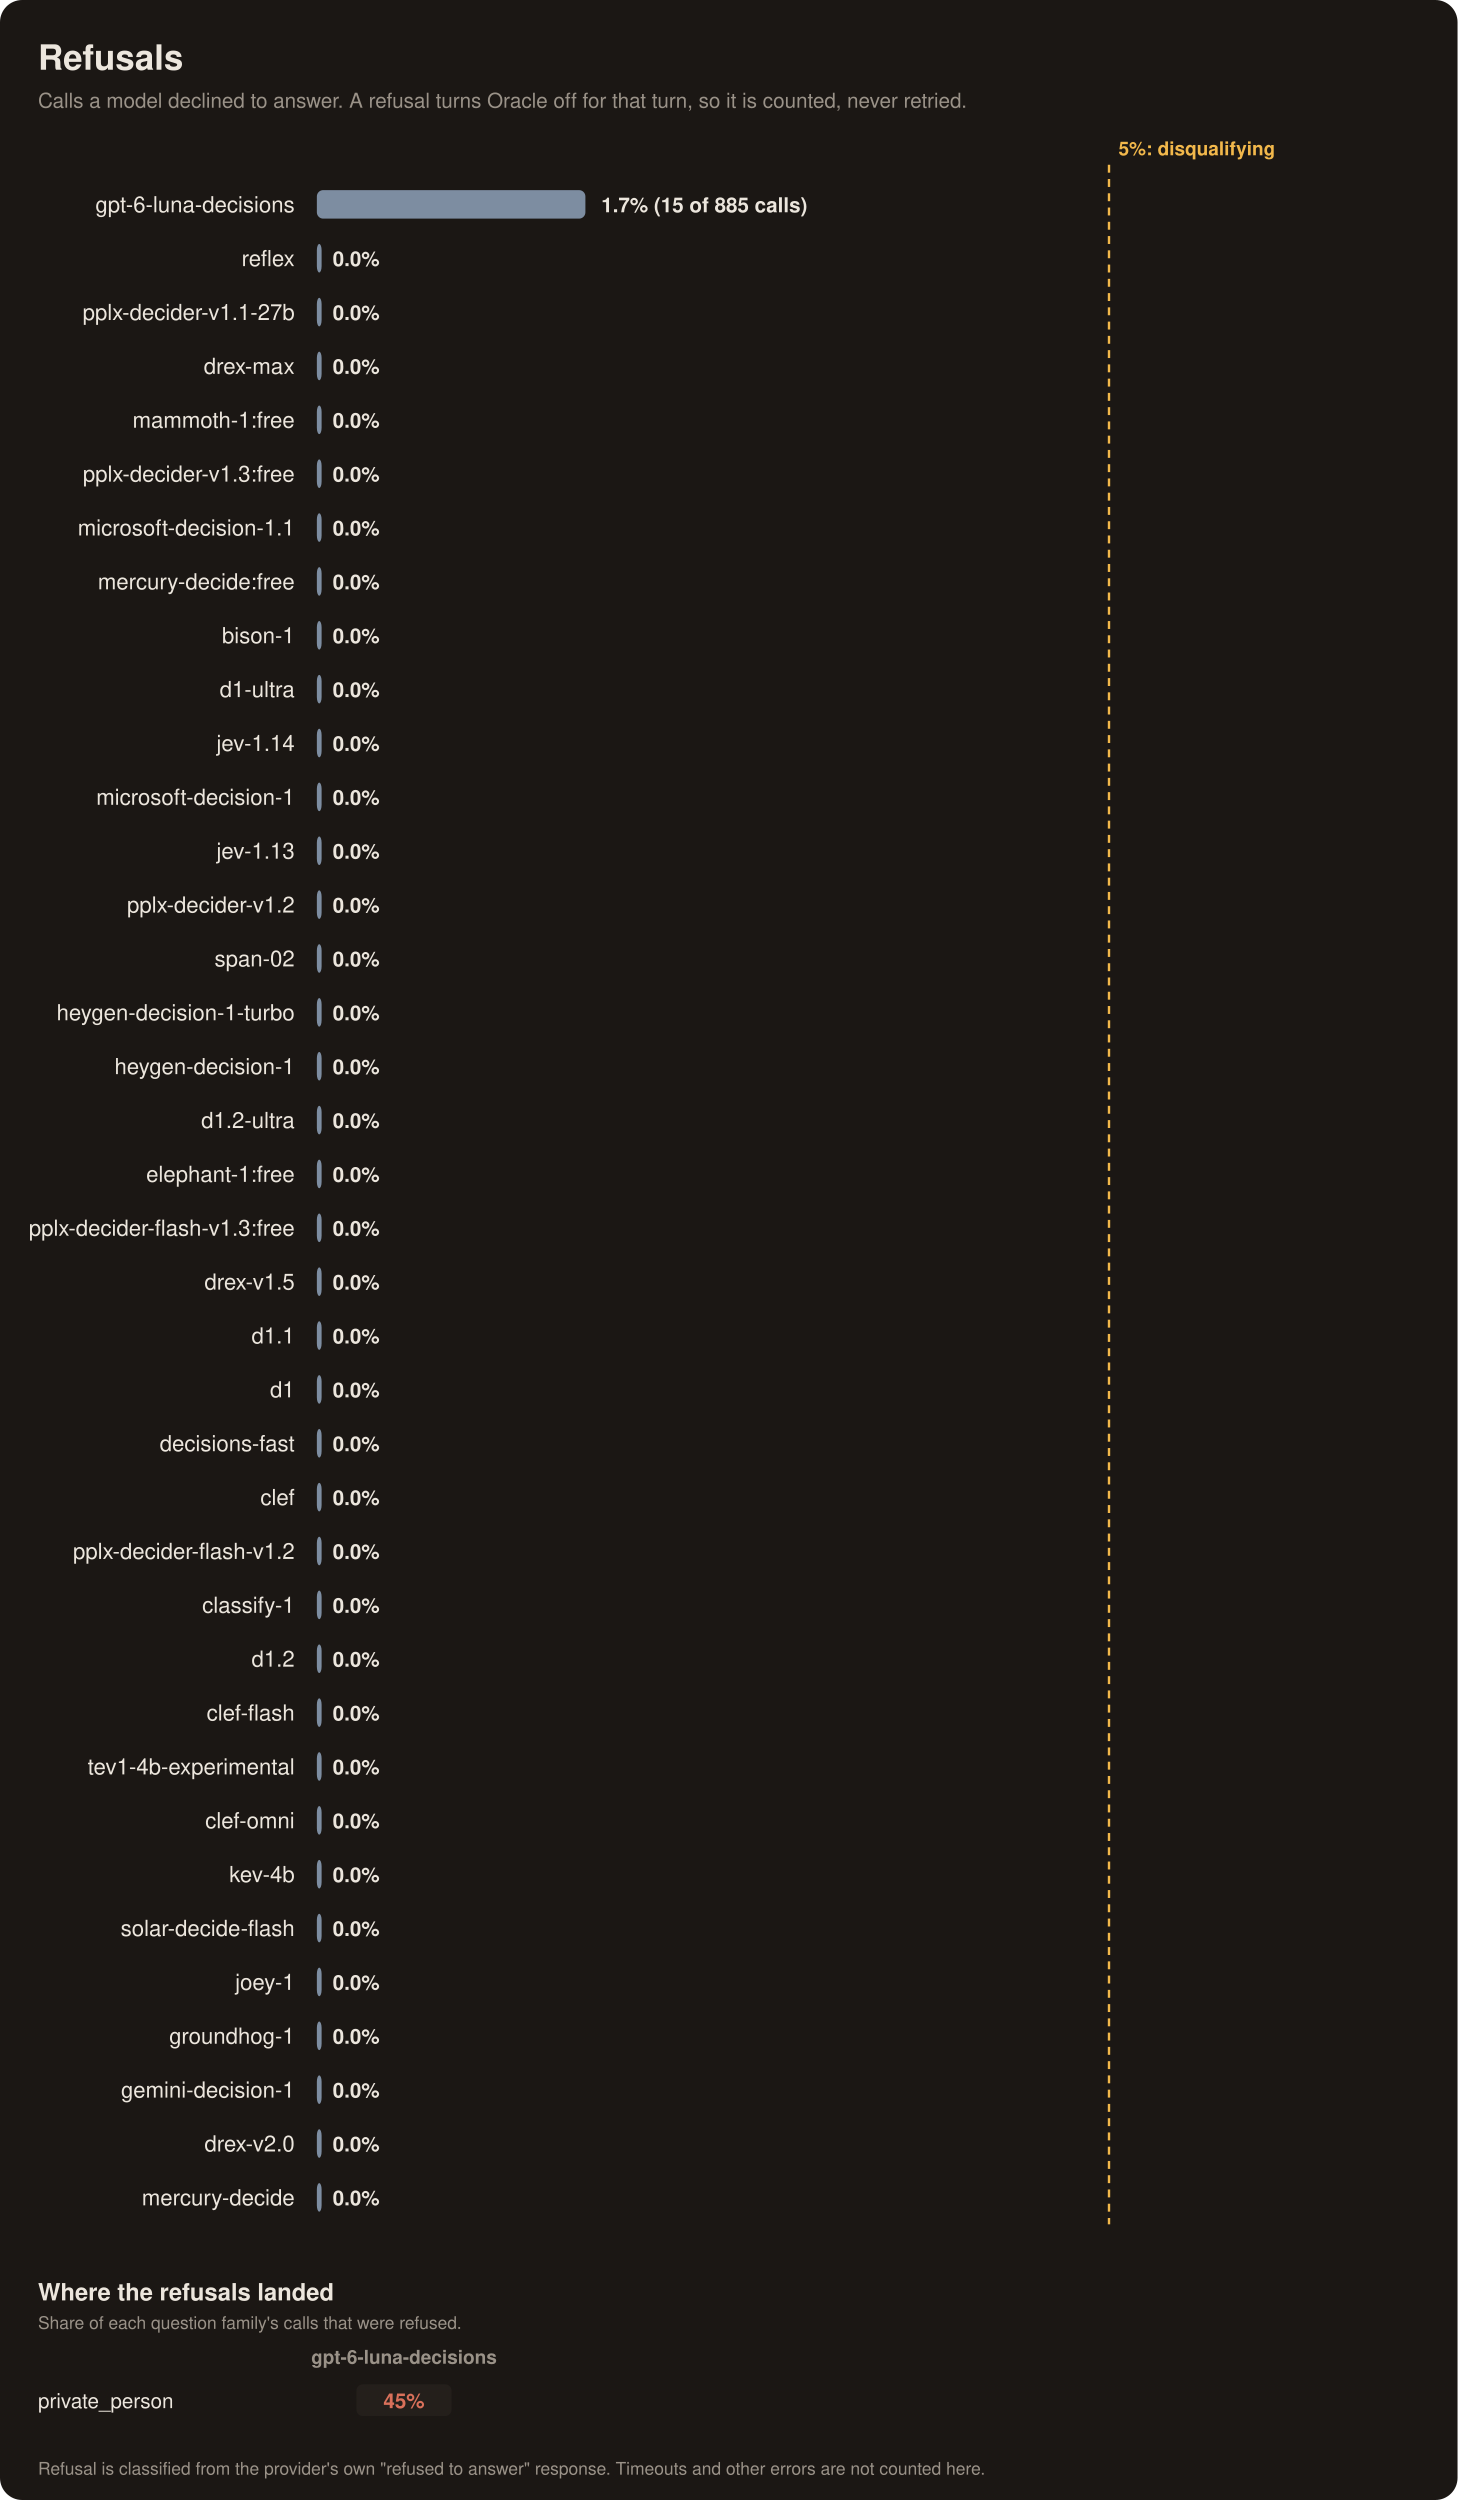
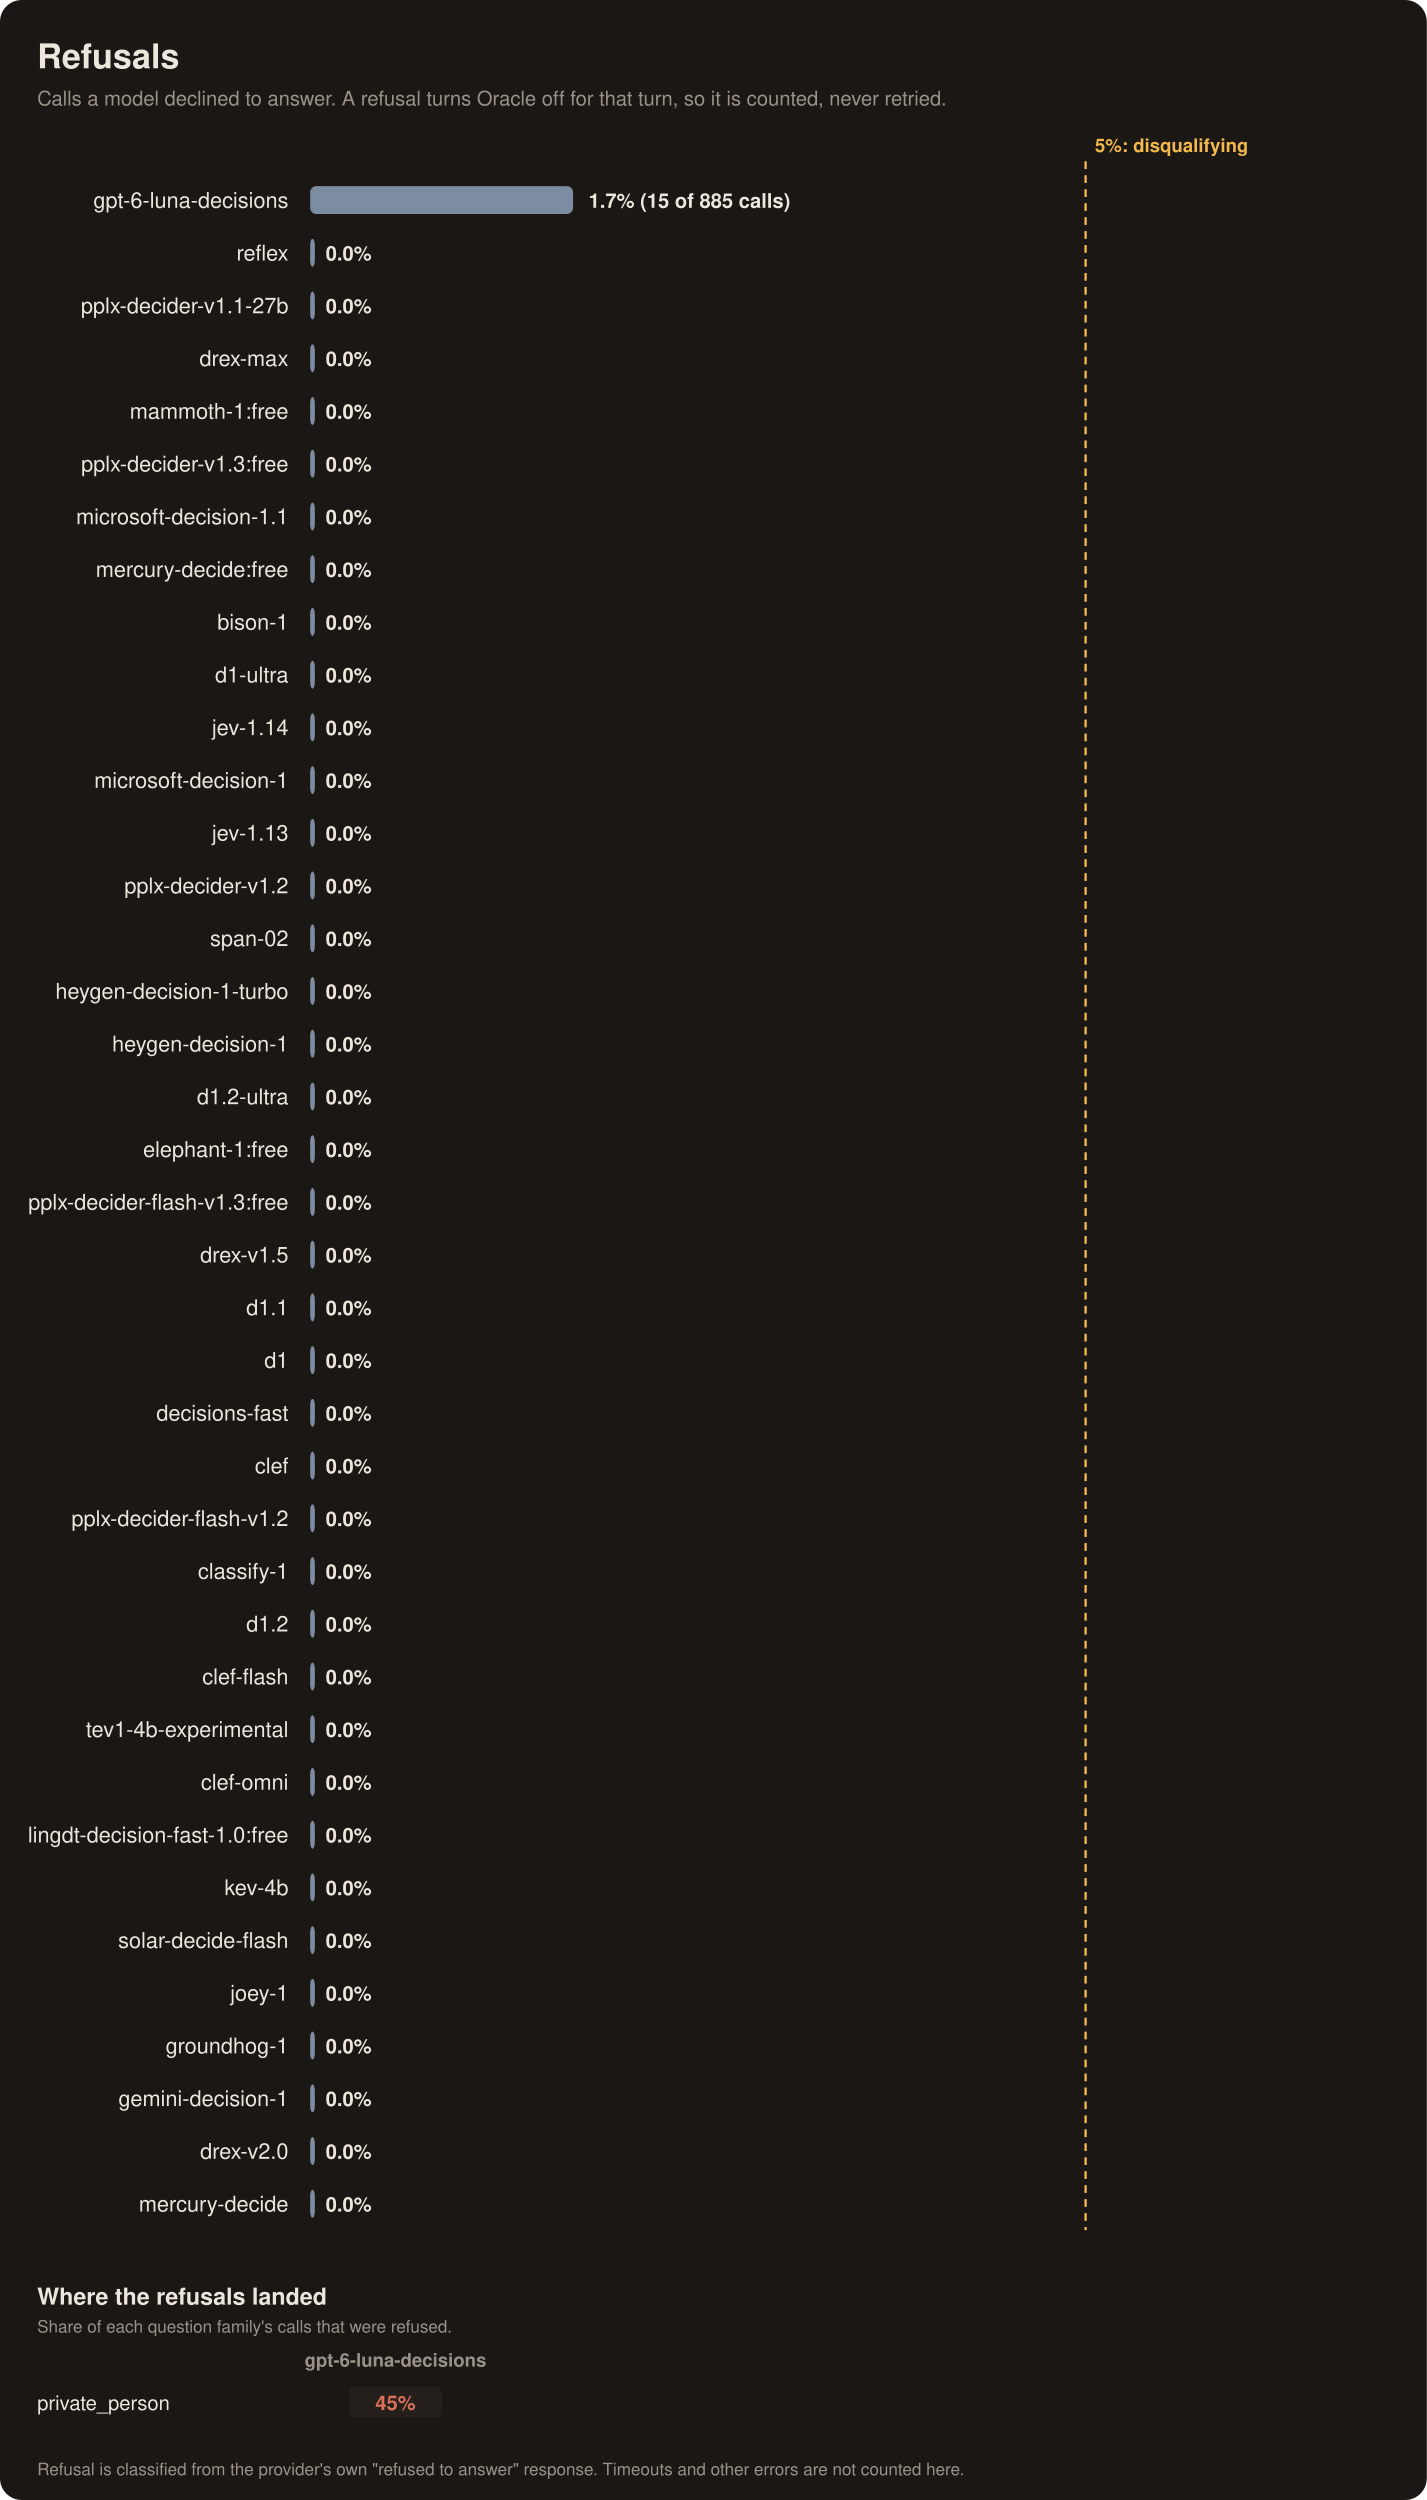
- <svg xmlns="http://www.w3.org/2000/svg" viewBox="0 0 920 1578" width="920" role="img" aria-label="Refusals" font-family="-apple-system,BlinkMacSystemFont,'Segoe UI',Helvetica,Arial,sans-serif">
-   <rect width="920" height="1578" rx="14" fill="#1b1714" />
+ <svg xmlns="http://www.w3.org/2000/svg" viewBox="0 0 920 1612" width="920" role="img" aria-label="Refusals" font-family="-apple-system,BlinkMacSystemFont,'Segoe UI',Helvetica,Arial,sans-serif">
+   <rect width="920" height="1612" rx="14" fill="#1b1714" />
  <text x="24.0" y="44.0" font-size="22" font-weight="700" fill="#ece6dd" text-anchor="start">Refusals</text>
  <text x="24.0" y="68.0" font-size="13" font-weight="400" fill="#9a9288" text-anchor="start">Calls a model declined to answer. A refusal turns Oracle off for that turn, so it is counted, never retried.</text>
-   <line x1="700.0" y1="104.0" x2="700.0" y2="1404.0" stroke="#f2b84b" stroke-width="1.5" stroke-dasharray="5 4" />
+   <line x1="700.0" y1="104.0" x2="700.0" y2="1438.0" stroke="#f2b84b" stroke-width="1.5" stroke-dasharray="5 4" />
  <text x="706.0" y="98.0" font-size="12" font-weight="600" fill="#f2b84b" text-anchor="start">5%: disqualifying</text>
  <text x="186.0" y="134.0" font-size="14" font-weight="500" fill="#ece6dd" text-anchor="end">gpt-6-luna-decisions</text>
  <rect x="200.0" y="120.0" width="169.5" height="18.0" rx="4.0" fill="#7d8da1" />
  <text x="379.5" y="134.0" font-size="13" font-weight="600" fill="#ece6dd" text-anchor="start">1.7%  (15 of 885 calls)</text>
  <text x="186.0" y="168.0" font-size="14" font-weight="500" fill="#ece6dd" text-anchor="end">reflex</text>
  <rect x="200.0" y="154.0" width="3.0" height="18.0" rx="4.0" fill="#7d8da1" />
  <text x="210.0" y="168.0" font-size="13" font-weight="600" fill="#ece6dd" text-anchor="start">0.0%</text>
  <text x="186.0" y="202.0" font-size="14" font-weight="500" fill="#ece6dd" text-anchor="end">pplx-decider-v1.1-27b</text>
  <rect x="200.0" y="188.0" width="3.0" height="18.0" rx="4.0" fill="#7d8da1" />
  <text x="210.0" y="202.0" font-size="13" font-weight="600" fill="#ece6dd" text-anchor="start">0.0%</text>
  <text x="186.0" y="236.0" font-size="14" font-weight="500" fill="#ece6dd" text-anchor="end">drex-max</text>
  <rect x="200.0" y="222.0" width="3.0" height="18.0" rx="4.0" fill="#7d8da1" />
  <text x="210.0" y="236.0" font-size="13" font-weight="600" fill="#ece6dd" text-anchor="start">0.0%</text>
  <text x="186.0" y="270.0" font-size="14" font-weight="500" fill="#ece6dd" text-anchor="end">mammoth-1:free</text>
  <rect x="200.0" y="256.0" width="3.0" height="18.0" rx="4.0" fill="#7d8da1" />
  <text x="210.0" y="270.0" font-size="13" font-weight="600" fill="#ece6dd" text-anchor="start">0.0%</text>
  <text x="186.0" y="304.0" font-size="14" font-weight="500" fill="#ece6dd" text-anchor="end">pplx-decider-v1.3:free</text>
  <rect x="200.0" y="290.0" width="3.0" height="18.0" rx="4.0" fill="#7d8da1" />
  <text x="210.0" y="304.0" font-size="13" font-weight="600" fill="#ece6dd" text-anchor="start">0.0%</text>
  <text x="186.0" y="338.0" font-size="14" font-weight="500" fill="#ece6dd" text-anchor="end">microsoft-decision-1.1</text>
  <rect x="200.0" y="324.0" width="3.0" height="18.0" rx="4.0" fill="#7d8da1" />
  <text x="210.0" y="338.0" font-size="13" font-weight="600" fill="#ece6dd" text-anchor="start">0.0%</text>
  <text x="186.0" y="372.0" font-size="14" font-weight="500" fill="#ece6dd" text-anchor="end">mercury-decide:free</text>
  <rect x="200.0" y="358.0" width="3.0" height="18.0" rx="4.0" fill="#7d8da1" />
  <text x="210.0" y="372.0" font-size="13" font-weight="600" fill="#ece6dd" text-anchor="start">0.0%</text>
  <text x="186.0" y="406.0" font-size="14" font-weight="500" fill="#ece6dd" text-anchor="end">bison-1</text>
  <rect x="200.0" y="392.0" width="3.0" height="18.0" rx="4.0" fill="#7d8da1" />
  <text x="210.0" y="406.0" font-size="13" font-weight="600" fill="#ece6dd" text-anchor="start">0.0%</text>
  <text x="186.0" y="440.0" font-size="14" font-weight="500" fill="#ece6dd" text-anchor="end">d1-ultra</text>
  <rect x="200.0" y="426.0" width="3.0" height="18.0" rx="4.0" fill="#7d8da1" />
  <text x="210.0" y="440.0" font-size="13" font-weight="600" fill="#ece6dd" text-anchor="start">0.0%</text>
  <text x="186.0" y="474.0" font-size="14" font-weight="500" fill="#ece6dd" text-anchor="end">jev-1.14</text>
  <rect x="200.0" y="460.0" width="3.0" height="18.0" rx="4.0" fill="#7d8da1" />
  <text x="210.0" y="474.0" font-size="13" font-weight="600" fill="#ece6dd" text-anchor="start">0.0%</text>
  <text x="186.0" y="508.0" font-size="14" font-weight="500" fill="#ece6dd" text-anchor="end">microsoft-decision-1</text>
  <rect x="200.0" y="494.0" width="3.0" height="18.0" rx="4.0" fill="#7d8da1" />
  <text x="210.0" y="508.0" font-size="13" font-weight="600" fill="#ece6dd" text-anchor="start">0.0%</text>
  <text x="186.0" y="542.0" font-size="14" font-weight="500" fill="#ece6dd" text-anchor="end">jev-1.13</text>
  <rect x="200.0" y="528.0" width="3.0" height="18.0" rx="4.0" fill="#7d8da1" />
  <text x="210.0" y="542.0" font-size="13" font-weight="600" fill="#ece6dd" text-anchor="start">0.0%</text>
  <text x="186.0" y="576.0" font-size="14" font-weight="500" fill="#ece6dd" text-anchor="end">pplx-decider-v1.2</text>
  <rect x="200.0" y="562.0" width="3.0" height="18.0" rx="4.0" fill="#7d8da1" />
  <text x="210.0" y="576.0" font-size="13" font-weight="600" fill="#ece6dd" text-anchor="start">0.0%</text>
  <text x="186.0" y="610.0" font-size="14" font-weight="500" fill="#ece6dd" text-anchor="end">span-02</text>
  <rect x="200.0" y="596.0" width="3.0" height="18.0" rx="4.0" fill="#7d8da1" />
  <text x="210.0" y="610.0" font-size="13" font-weight="600" fill="#ece6dd" text-anchor="start">0.0%</text>
  <text x="186.0" y="644.0" font-size="14" font-weight="500" fill="#ece6dd" text-anchor="end">heygen-decision-1-turbo</text>
  <rect x="200.0" y="630.0" width="3.0" height="18.0" rx="4.0" fill="#7d8da1" />
  <text x="210.0" y="644.0" font-size="13" font-weight="600" fill="#ece6dd" text-anchor="start">0.0%</text>
  <text x="186.0" y="678.0" font-size="14" font-weight="500" fill="#ece6dd" text-anchor="end">heygen-decision-1</text>
  <rect x="200.0" y="664.0" width="3.0" height="18.0" rx="4.0" fill="#7d8da1" />
  <text x="210.0" y="678.0" font-size="13" font-weight="600" fill="#ece6dd" text-anchor="start">0.0%</text>
  <text x="186.0" y="712.0" font-size="14" font-weight="500" fill="#ece6dd" text-anchor="end">d1.2-ultra</text>
  <rect x="200.0" y="698.0" width="3.0" height="18.0" rx="4.0" fill="#7d8da1" />
  <text x="210.0" y="712.0" font-size="13" font-weight="600" fill="#ece6dd" text-anchor="start">0.0%</text>
  <text x="186.0" y="746.0" font-size="14" font-weight="500" fill="#ece6dd" text-anchor="end">elephant-1:free</text>
  <rect x="200.0" y="732.0" width="3.0" height="18.0" rx="4.0" fill="#7d8da1" />
  <text x="210.0" y="746.0" font-size="13" font-weight="600" fill="#ece6dd" text-anchor="start">0.0%</text>
  <text x="186.0" y="780.0" font-size="14" font-weight="500" fill="#ece6dd" text-anchor="end">pplx-decider-flash-v1.3:free</text>
  <rect x="200.0" y="766.0" width="3.0" height="18.0" rx="4.0" fill="#7d8da1" />
  <text x="210.0" y="780.0" font-size="13" font-weight="600" fill="#ece6dd" text-anchor="start">0.0%</text>
  <text x="186.0" y="814.0" font-size="14" font-weight="500" fill="#ece6dd" text-anchor="end">drex-v1.5</text>
  <rect x="200.0" y="800.0" width="3.0" height="18.0" rx="4.0" fill="#7d8da1" />
  <text x="210.0" y="814.0" font-size="13" font-weight="600" fill="#ece6dd" text-anchor="start">0.0%</text>
  <text x="186.0" y="848.0" font-size="14" font-weight="500" fill="#ece6dd" text-anchor="end">d1.1</text>
  <rect x="200.0" y="834.0" width="3.0" height="18.0" rx="4.0" fill="#7d8da1" />
  <text x="210.0" y="848.0" font-size="13" font-weight="600" fill="#ece6dd" text-anchor="start">0.0%</text>
  <text x="186.0" y="882.0" font-size="14" font-weight="500" fill="#ece6dd" text-anchor="end">d1</text>
  <rect x="200.0" y="868.0" width="3.0" height="18.0" rx="4.0" fill="#7d8da1" />
  <text x="210.0" y="882.0" font-size="13" font-weight="600" fill="#ece6dd" text-anchor="start">0.0%</text>
  <text x="186.0" y="916.0" font-size="14" font-weight="500" fill="#ece6dd" text-anchor="end">decisions-fast</text>
  <rect x="200.0" y="902.0" width="3.0" height="18.0" rx="4.0" fill="#7d8da1" />
  <text x="210.0" y="916.0" font-size="13" font-weight="600" fill="#ece6dd" text-anchor="start">0.0%</text>
  <text x="186.0" y="950.0" font-size="14" font-weight="500" fill="#ece6dd" text-anchor="end">clef</text>
  <rect x="200.0" y="936.0" width="3.0" height="18.0" rx="4.0" fill="#7d8da1" />
  <text x="210.0" y="950.0" font-size="13" font-weight="600" fill="#ece6dd" text-anchor="start">0.0%</text>
  <text x="186.0" y="984.0" font-size="14" font-weight="500" fill="#ece6dd" text-anchor="end">pplx-decider-flash-v1.2</text>
  <rect x="200.0" y="970.0" width="3.0" height="18.0" rx="4.0" fill="#7d8da1" />
  <text x="210.0" y="984.0" font-size="13" font-weight="600" fill="#ece6dd" text-anchor="start">0.0%</text>
  <text x="186.0" y="1018.0" font-size="14" font-weight="500" fill="#ece6dd" text-anchor="end">classify-1</text>
  <rect x="200.0" y="1004.0" width="3.0" height="18.0" rx="4.0" fill="#7d8da1" />
  <text x="210.0" y="1018.0" font-size="13" font-weight="600" fill="#ece6dd" text-anchor="start">0.0%</text>
  <text x="186.0" y="1052.0" font-size="14" font-weight="500" fill="#ece6dd" text-anchor="end">d1.2</text>
  <rect x="200.0" y="1038.0" width="3.0" height="18.0" rx="4.0" fill="#7d8da1" />
  <text x="210.0" y="1052.0" font-size="13" font-weight="600" fill="#ece6dd" text-anchor="start">0.0%</text>
  <text x="186.0" y="1086.0" font-size="14" font-weight="500" fill="#ece6dd" text-anchor="end">clef-flash</text>
  <rect x="200.0" y="1072.0" width="3.0" height="18.0" rx="4.0" fill="#7d8da1" />
  <text x="210.0" y="1086.0" font-size="13" font-weight="600" fill="#ece6dd" text-anchor="start">0.0%</text>
  <text x="186.0" y="1120.0" font-size="14" font-weight="500" fill="#ece6dd" text-anchor="end">tev1-4b-experimental</text>
  <rect x="200.0" y="1106.0" width="3.0" height="18.0" rx="4.0" fill="#7d8da1" />
  <text x="210.0" y="1120.0" font-size="13" font-weight="600" fill="#ece6dd" text-anchor="start">0.0%</text>
  <text x="186.0" y="1154.0" font-size="14" font-weight="500" fill="#ece6dd" text-anchor="end">clef-omni</text>
  <rect x="200.0" y="1140.0" width="3.0" height="18.0" rx="4.0" fill="#7d8da1" />
  <text x="210.0" y="1154.0" font-size="13" font-weight="600" fill="#ece6dd" text-anchor="start">0.0%</text>
-   <text x="186.0" y="1188.0" font-size="14" font-weight="500" fill="#ece6dd" text-anchor="end">kev-4b</text>
+   <text x="186.0" y="1188.0" font-size="14" font-weight="500" fill="#ece6dd" text-anchor="end">lingdt-decision-fast-1.0:free</text>
  <rect x="200.0" y="1174.0" width="3.0" height="18.0" rx="4.0" fill="#7d8da1" />
  <text x="210.0" y="1188.0" font-size="13" font-weight="600" fill="#ece6dd" text-anchor="start">0.0%</text>
-   <text x="186.0" y="1222.0" font-size="14" font-weight="500" fill="#ece6dd" text-anchor="end">solar-decide-flash</text>
+   <text x="186.0" y="1222.0" font-size="14" font-weight="500" fill="#ece6dd" text-anchor="end">kev-4b</text>
  <rect x="200.0" y="1208.0" width="3.0" height="18.0" rx="4.0" fill="#7d8da1" />
  <text x="210.0" y="1222.0" font-size="13" font-weight="600" fill="#ece6dd" text-anchor="start">0.0%</text>
-   <text x="186.0" y="1256.0" font-size="14" font-weight="500" fill="#ece6dd" text-anchor="end">joey-1</text>
+   <text x="186.0" y="1256.0" font-size="14" font-weight="500" fill="#ece6dd" text-anchor="end">solar-decide-flash</text>
  <rect x="200.0" y="1242.0" width="3.0" height="18.0" rx="4.0" fill="#7d8da1" />
  <text x="210.0" y="1256.0" font-size="13" font-weight="600" fill="#ece6dd" text-anchor="start">0.0%</text>
-   <text x="186.0" y="1290.0" font-size="14" font-weight="500" fill="#ece6dd" text-anchor="end">groundhog-1</text>
+   <text x="186.0" y="1290.0" font-size="14" font-weight="500" fill="#ece6dd" text-anchor="end">joey-1</text>
  <rect x="200.0" y="1276.0" width="3.0" height="18.0" rx="4.0" fill="#7d8da1" />
  <text x="210.0" y="1290.0" font-size="13" font-weight="600" fill="#ece6dd" text-anchor="start">0.0%</text>
-   <text x="186.0" y="1324.0" font-size="14" font-weight="500" fill="#ece6dd" text-anchor="end">gemini-decision-1</text>
+   <text x="186.0" y="1324.0" font-size="14" font-weight="500" fill="#ece6dd" text-anchor="end">groundhog-1</text>
  <rect x="200.0" y="1310.0" width="3.0" height="18.0" rx="4.0" fill="#7d8da1" />
  <text x="210.0" y="1324.0" font-size="13" font-weight="600" fill="#ece6dd" text-anchor="start">0.0%</text>
-   <text x="186.0" y="1358.0" font-size="14" font-weight="500" fill="#ece6dd" text-anchor="end">drex-v2.0</text>
+   <text x="186.0" y="1358.0" font-size="14" font-weight="500" fill="#ece6dd" text-anchor="end">gemini-decision-1</text>
  <rect x="200.0" y="1344.0" width="3.0" height="18.0" rx="4.0" fill="#7d8da1" />
  <text x="210.0" y="1358.0" font-size="13" font-weight="600" fill="#ece6dd" text-anchor="start">0.0%</text>
-   <text x="186.0" y="1392.0" font-size="14" font-weight="500" fill="#ece6dd" text-anchor="end">mercury-decide</text>
+   <text x="186.0" y="1392.0" font-size="14" font-weight="500" fill="#ece6dd" text-anchor="end">drex-v2.0</text>
  <rect x="200.0" y="1378.0" width="3.0" height="18.0" rx="4.0" fill="#7d8da1" />
  <text x="210.0" y="1392.0" font-size="13" font-weight="600" fill="#ece6dd" text-anchor="start">0.0%</text>
-   <text x="24.0" y="1452.0" font-size="15" font-weight="700" fill="#ece6dd" text-anchor="start">Where the refusals landed</text>
-   <text x="24.0" y="1470.0" font-size="11" font-weight="400" fill="#9a9288" text-anchor="start">Share of each question family's calls that were refused.</text>
-   <text x="255.0" y="1492.0" font-size="12" font-weight="600" fill="#9a9288" text-anchor="middle">gpt-6-luna-decisions</text>
-   <text x="24.0" y="1520.0" font-size="13" font-weight="500" fill="#ece6dd" text-anchor="start">private_person</text>
-   <rect x="225.0" y="1505.0" width="60.0" height="20.0" rx="4.0" fill="#241f1b" />
-   <text x="255.0" y="1520.0" font-size="13" font-weight="700" fill="#d9705a" text-anchor="middle">45%</text>
-   <text x="24.0" y="1562.0" font-size="11" font-weight="400" fill="#9a9288" text-anchor="start">Refusal is classified from the provider's own "refused to answer" response. Timeouts and other errors are not counted here.</text>
+   <text x="186.0" y="1426.0" font-size="14" font-weight="500" fill="#ece6dd" text-anchor="end">mercury-decide</text>
+   <rect x="200.0" y="1412.0" width="3.0" height="18.0" rx="4.0" fill="#7d8da1" />
+   <text x="210.0" y="1426.0" font-size="13" font-weight="600" fill="#ece6dd" text-anchor="start">0.0%</text>
+   <text x="24.0" y="1486.0" font-size="15" font-weight="700" fill="#ece6dd" text-anchor="start">Where the refusals landed</text>
+   <text x="24.0" y="1504.0" font-size="11" font-weight="400" fill="#9a9288" text-anchor="start">Share of each question family's calls that were refused.</text>
+   <text x="255.0" y="1526.0" font-size="12" font-weight="600" fill="#9a9288" text-anchor="middle">gpt-6-luna-decisions</text>
+   <text x="24.0" y="1554.0" font-size="13" font-weight="500" fill="#ece6dd" text-anchor="start">private_person</text>
+   <rect x="225.0" y="1539.0" width="60.0" height="20.0" rx="4.0" fill="#241f1b" />
+   <text x="255.0" y="1554.0" font-size="13" font-weight="700" fill="#d9705a" text-anchor="middle">45%</text>
+   <text x="24.0" y="1596.0" font-size="11" font-weight="400" fill="#9a9288" text-anchor="start">Refusal is classified from the provider's own "refused to answer" response. Timeouts and other errors are not counted here.</text>
</svg>
